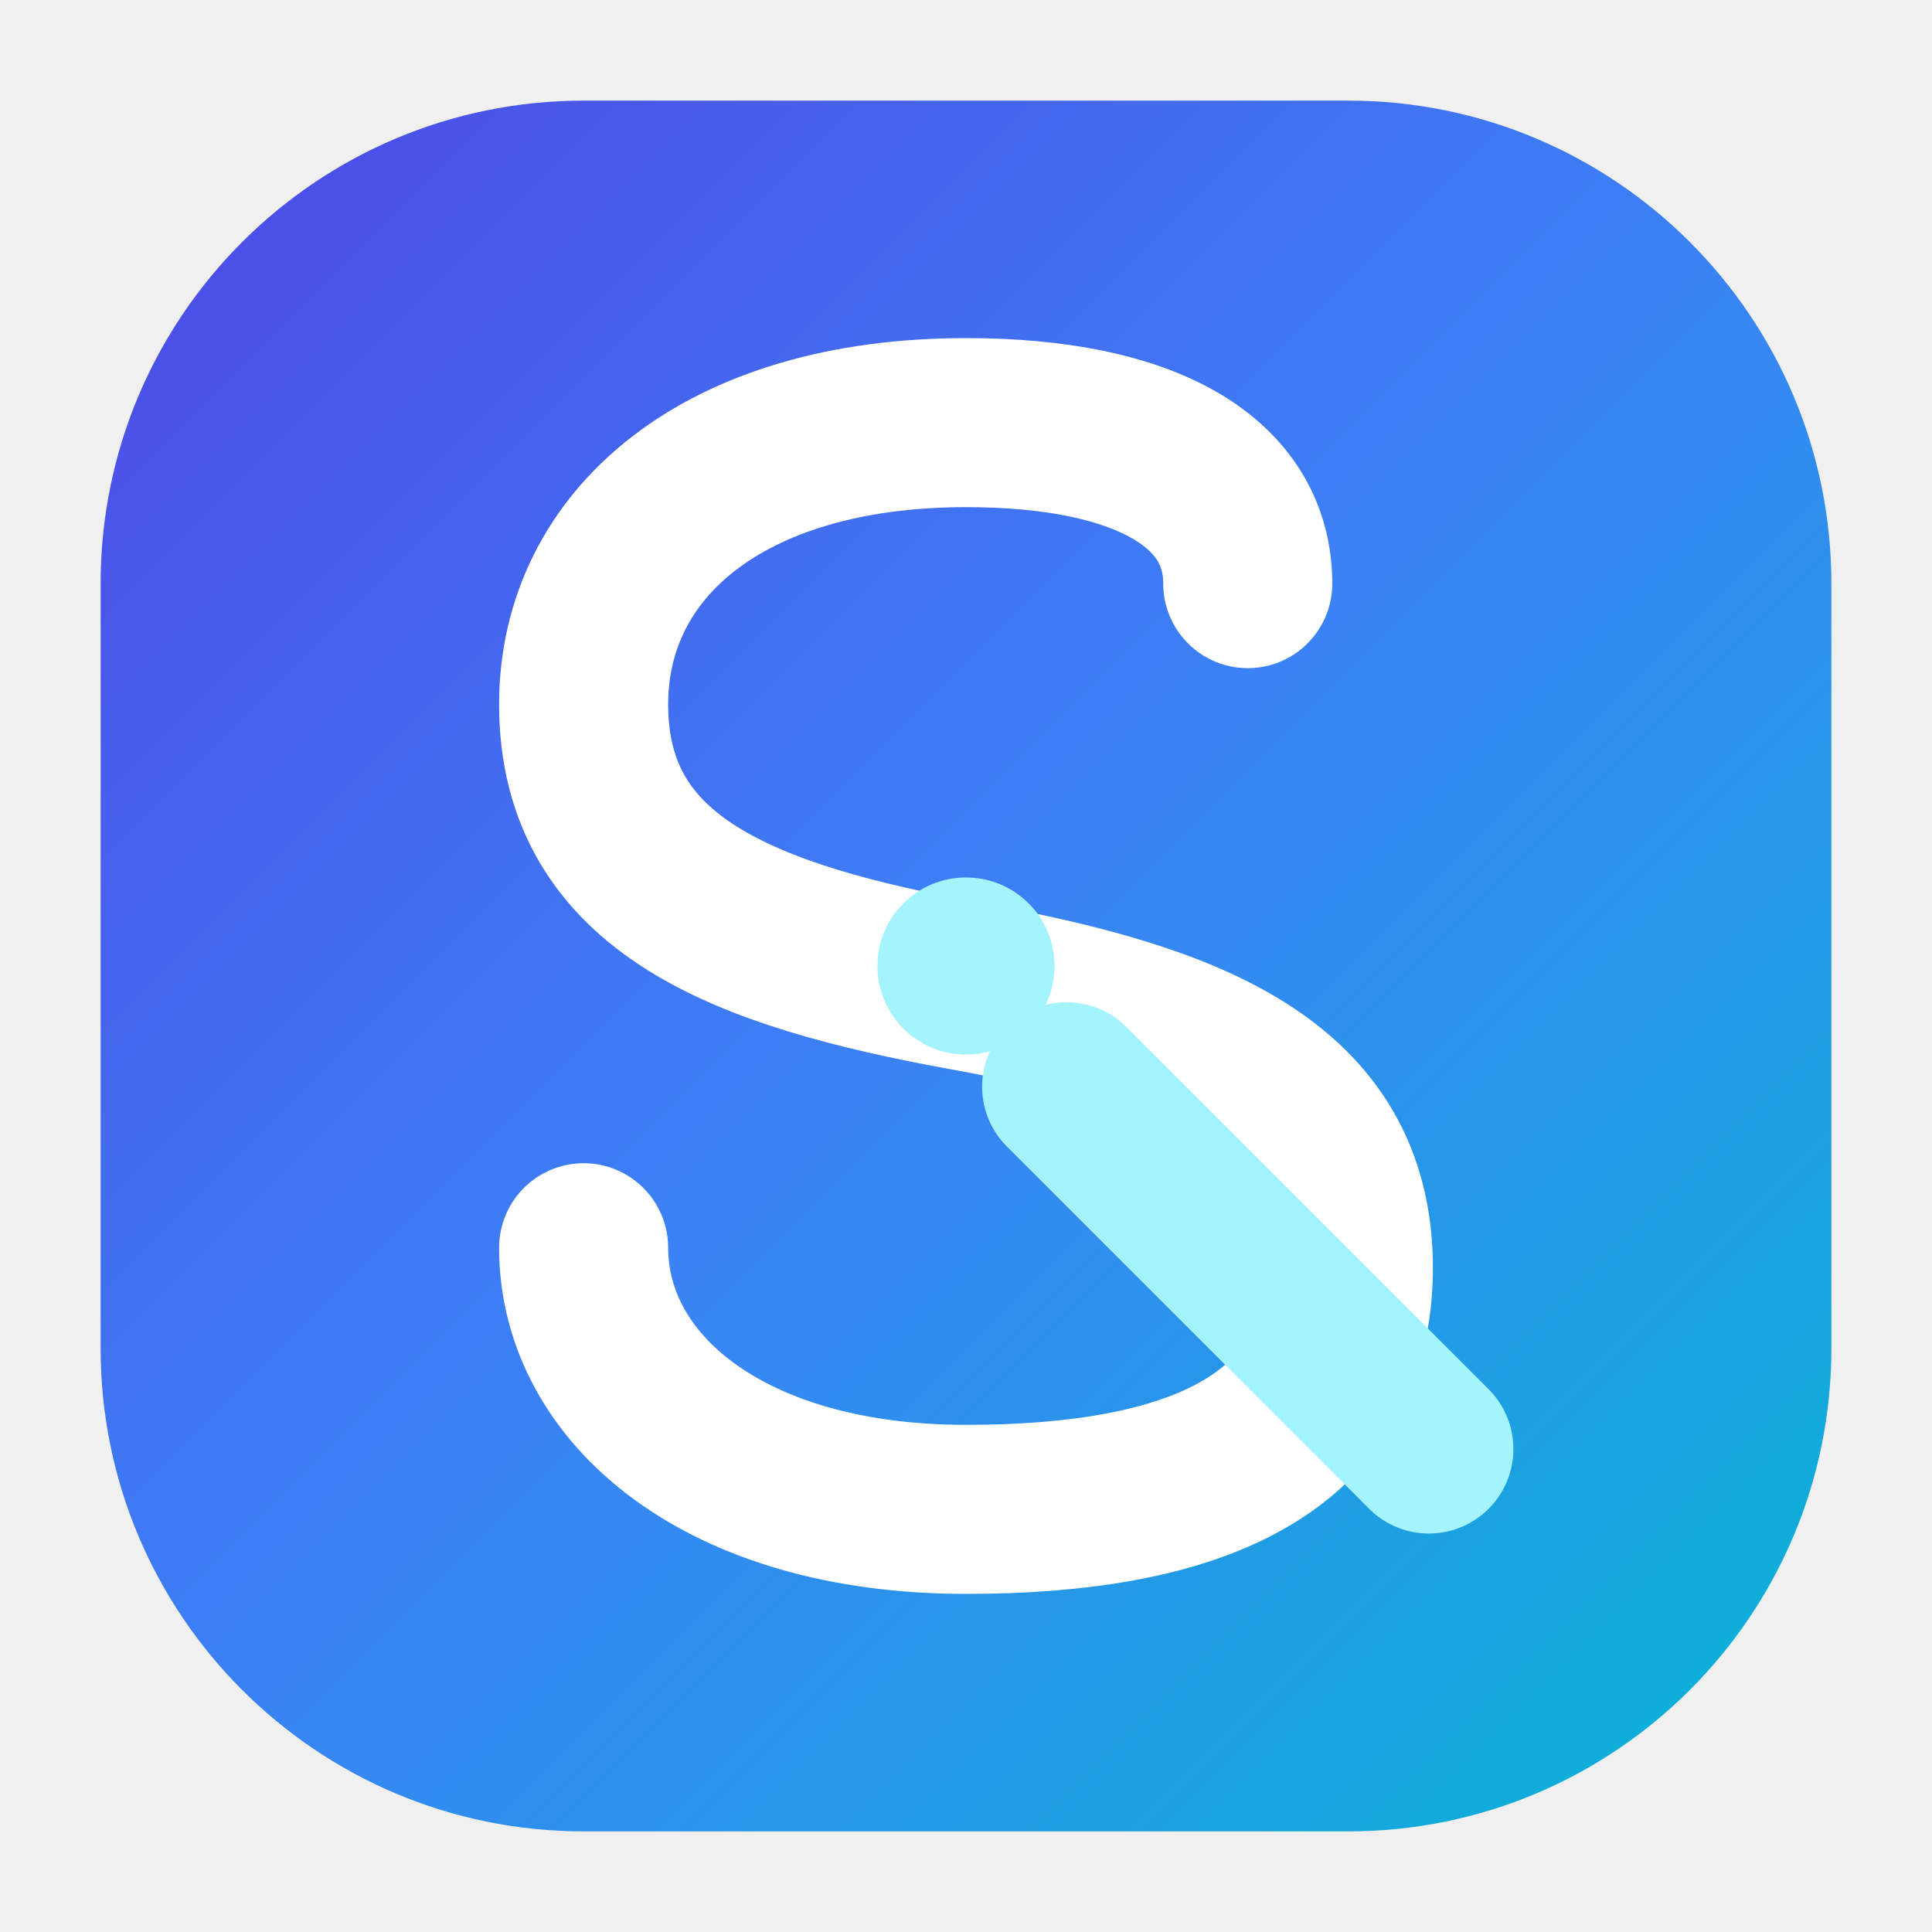
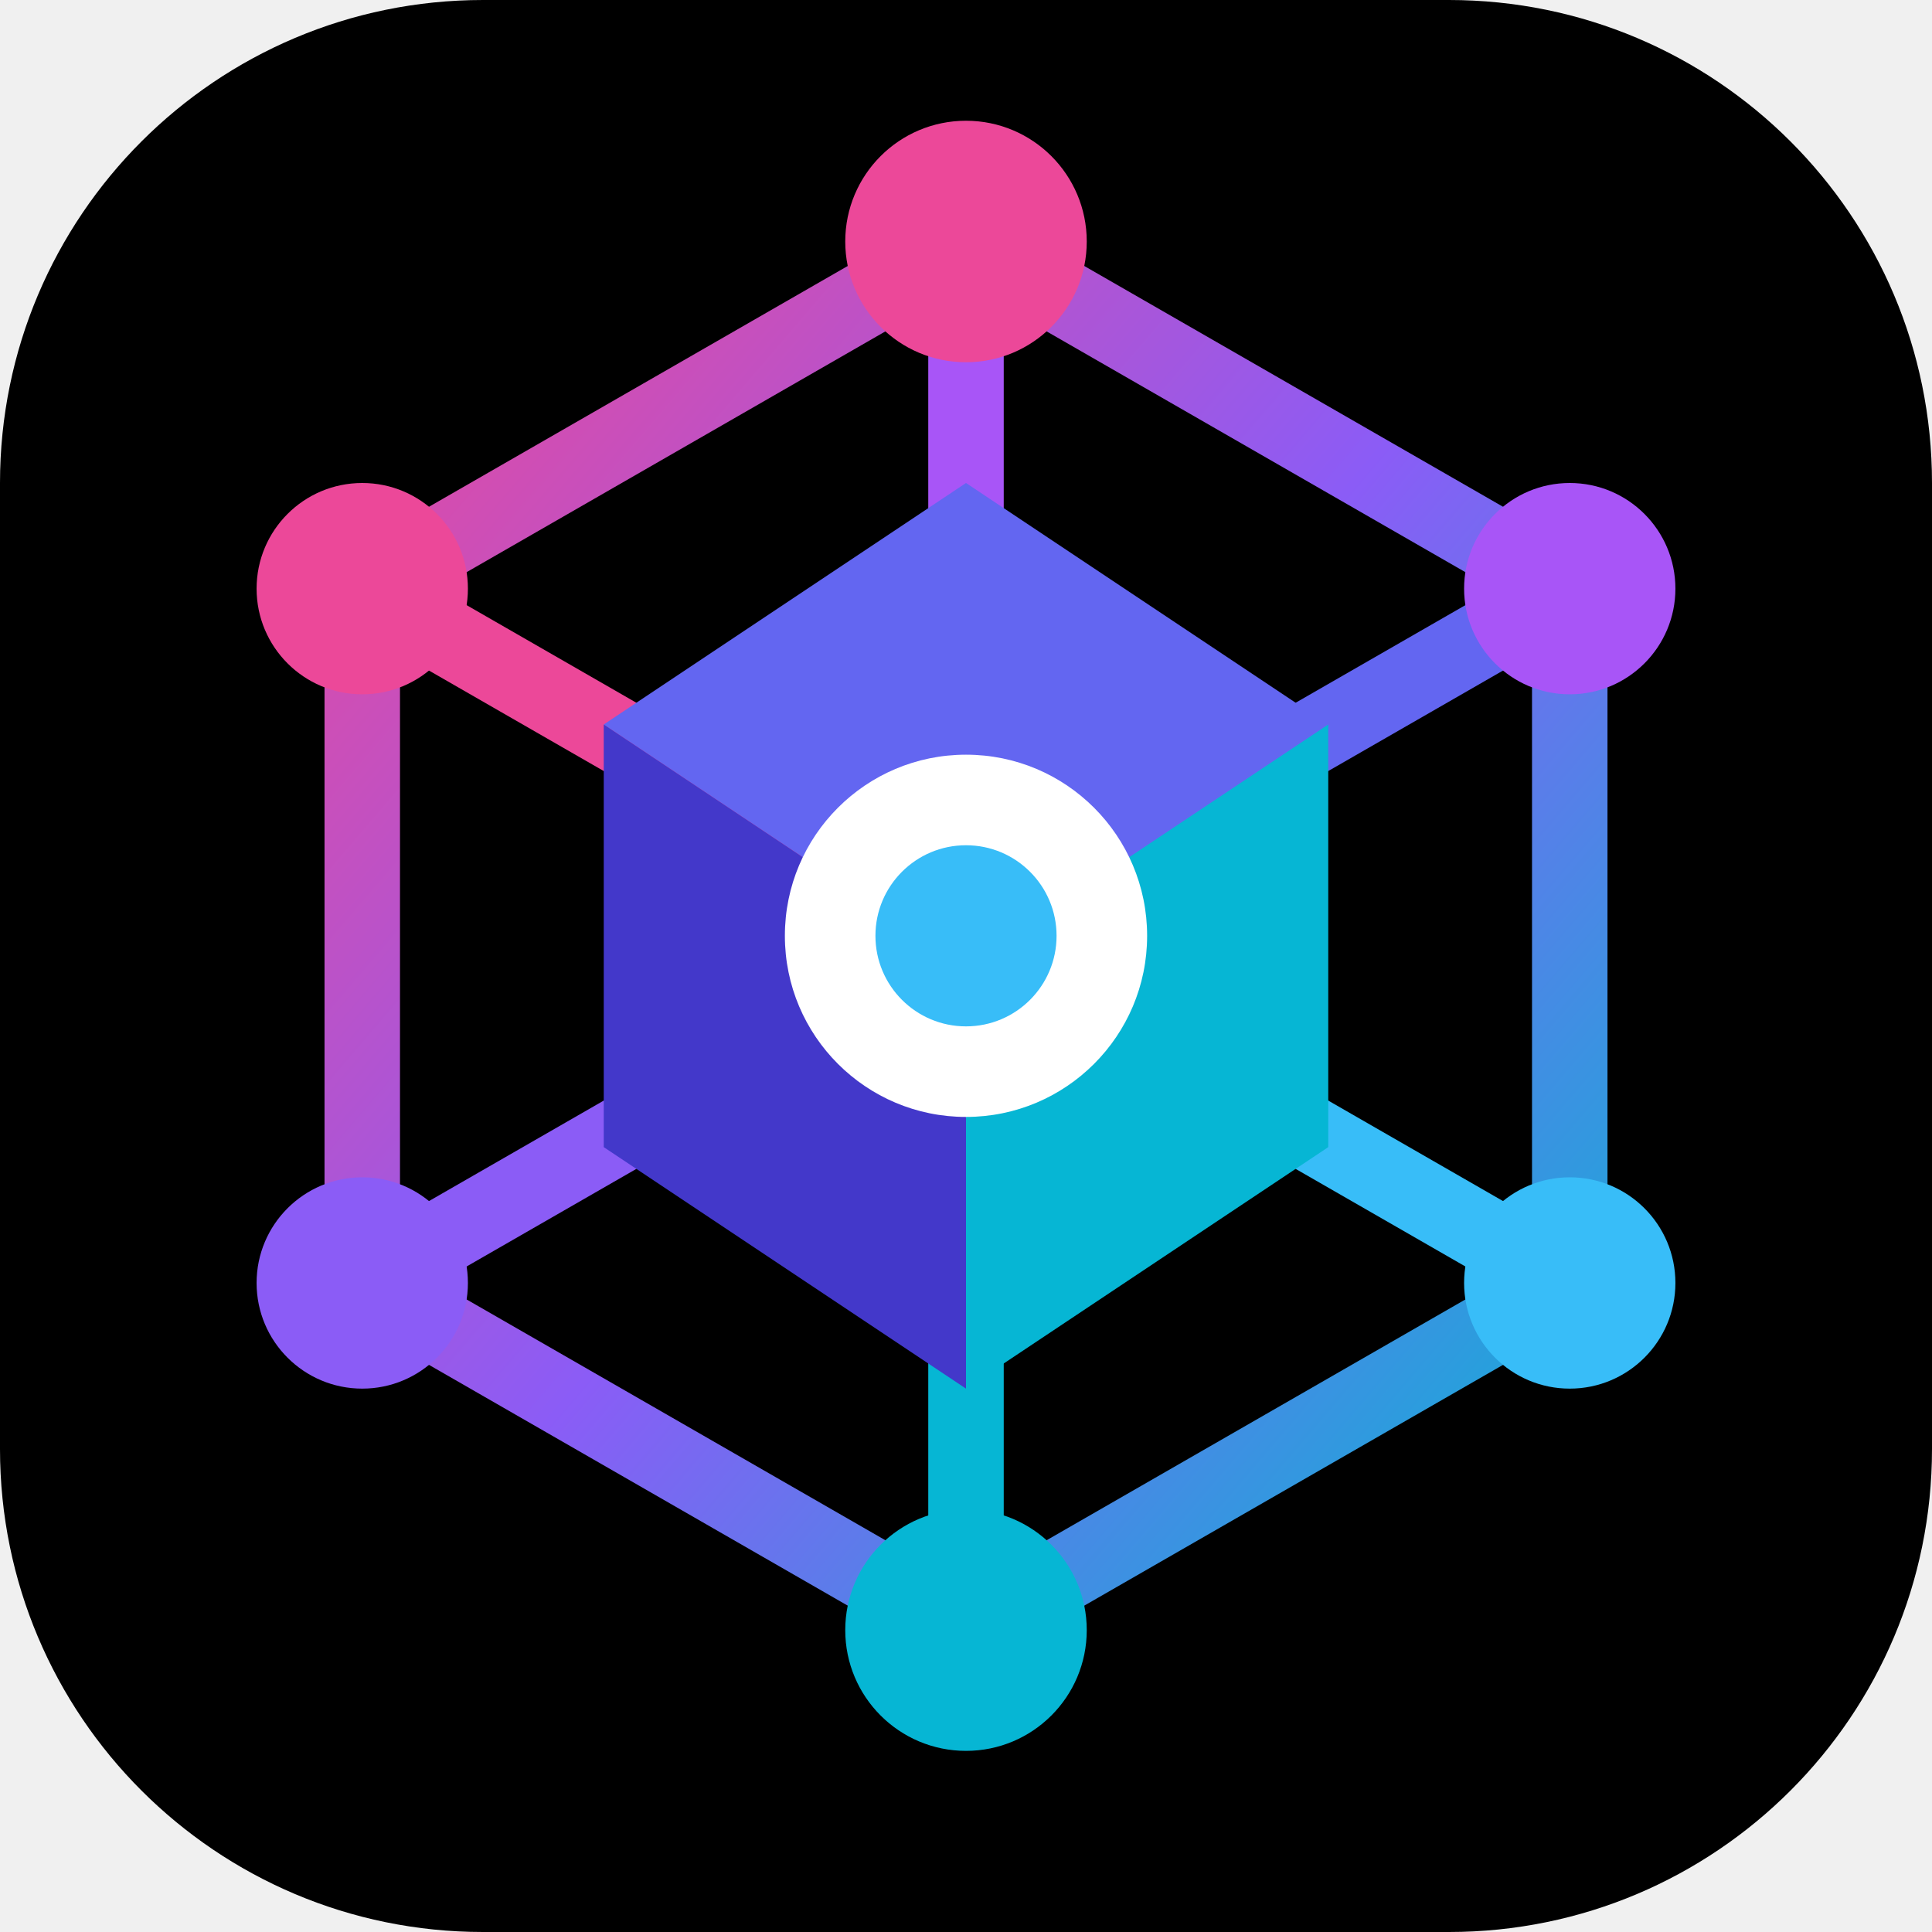
- <svg xmlns="http://www.w3.org/2000/svg" viewBox="0 0 48 48" width="48" height="48" fill="none">
+ <svg xmlns="http://www.w3.org/2000/svg" viewBox="0 0 64 64" width="64" height="64" fill="none">
  <defs>
-     <linearGradient id="sqdis-solid-bg" x1="0%" y1="0%" x2="100%" y2="100%">
-       <stop offset="0%" stop-color="#4f46e5" />
-       <stop offset="50%" stop-color="#3b82f6" />
+     <linearGradient id="sqdis-fav-rim" x1="0%" y1="0%" x2="100%" y2="100%">
+       <stop offset="0%" stop-color="#ec4899" />
+       <stop offset="50%" stop-color="#8b5cf6" />
      <stop offset="100%" stop-color="#06b6d4" />
    </linearGradient>
  </defs>
-   <rect x="2.5" y="2.5" width="43" height="43" rx="12" fill="url(#sqdis-solid-bg)" />
-   <path d="M 31 14.5 C 31 12 28.5 10.5 24 10.5 C 18 10.5 14.5 13.5 14.5 17.5 C 14.5 22 18.5 23.5 24 24.5 C 29.5 25.5 33.5 27 33.5 31.5 C 33.5 36 29.5 37.5 24 37.5 C 18 37.5 14.5 34.5 14.5 31" stroke="#ffffff" stroke-width="4.2" stroke-linecap="round" stroke-linejoin="round" />
-   <path d="M 26.5 27 L 35.5 36" stroke="#a5f3fc" stroke-width="4.2" stroke-linecap="round" />
-   <circle cx="24" cy="24" r="2.2" fill="#a5f3fc" />
+   <rect width="64" height="64" rx="16" fill="#000000" />
+   <polygon points="32,8 52,19.5 52,42.5 32,54 12,42.5 12,19.5" stroke="url(#sqdis-fav-rim)" stroke-width="2.5" />
+   <line x1="32" y1="8" x2="32" y2="31" stroke="#a855f7" stroke-width="2.5" />
+   <line x1="52" y1="19.5" x2="32" y2="31" stroke="#6366f1" stroke-width="2.5" />
+   <line x1="52" y1="42.5" x2="32" y2="31" stroke="#38bdf8" stroke-width="2.5" />
+   <line x1="32" y1="54" x2="32" y2="31" stroke="#06b6d4" stroke-width="2.5" />
+   <line x1="12" y1="42.5" x2="32" y2="31" stroke="#8b5cf6" stroke-width="2.5" />
+   <line x1="12" y1="19.5" x2="32" y2="31" stroke="#ec4899" stroke-width="2.5" />
+   <polygon points="32,16 44,24 32,32 20,24" fill="#6366f1" />
+   <polygon points="20,24 32,32 32,46 20,38" fill="#4338ca" />
+   <polygon points="44,24 32,32 32,46 44,38" fill="#06b6d4" />
+   <circle cx="32" cy="8" r="4" fill="#ec4899" />
+   <circle cx="52" cy="19.5" r="3.5" fill="#a855f7" />
+   <circle cx="52" cy="42.5" r="3.5" fill="#38bdf8" />
+   <circle cx="32" cy="54" r="4" fill="#06b6d4" />
+   <circle cx="12" cy="42.5" r="3.5" fill="#8b5cf6" />
+   <circle cx="12" cy="19.5" r="3.5" fill="#ec4899" />
+   <circle cx="32" cy="31" r="6" fill="#ffffff" />
+   <circle cx="32" cy="31" r="3" fill="#38bdf8" />
</svg>
